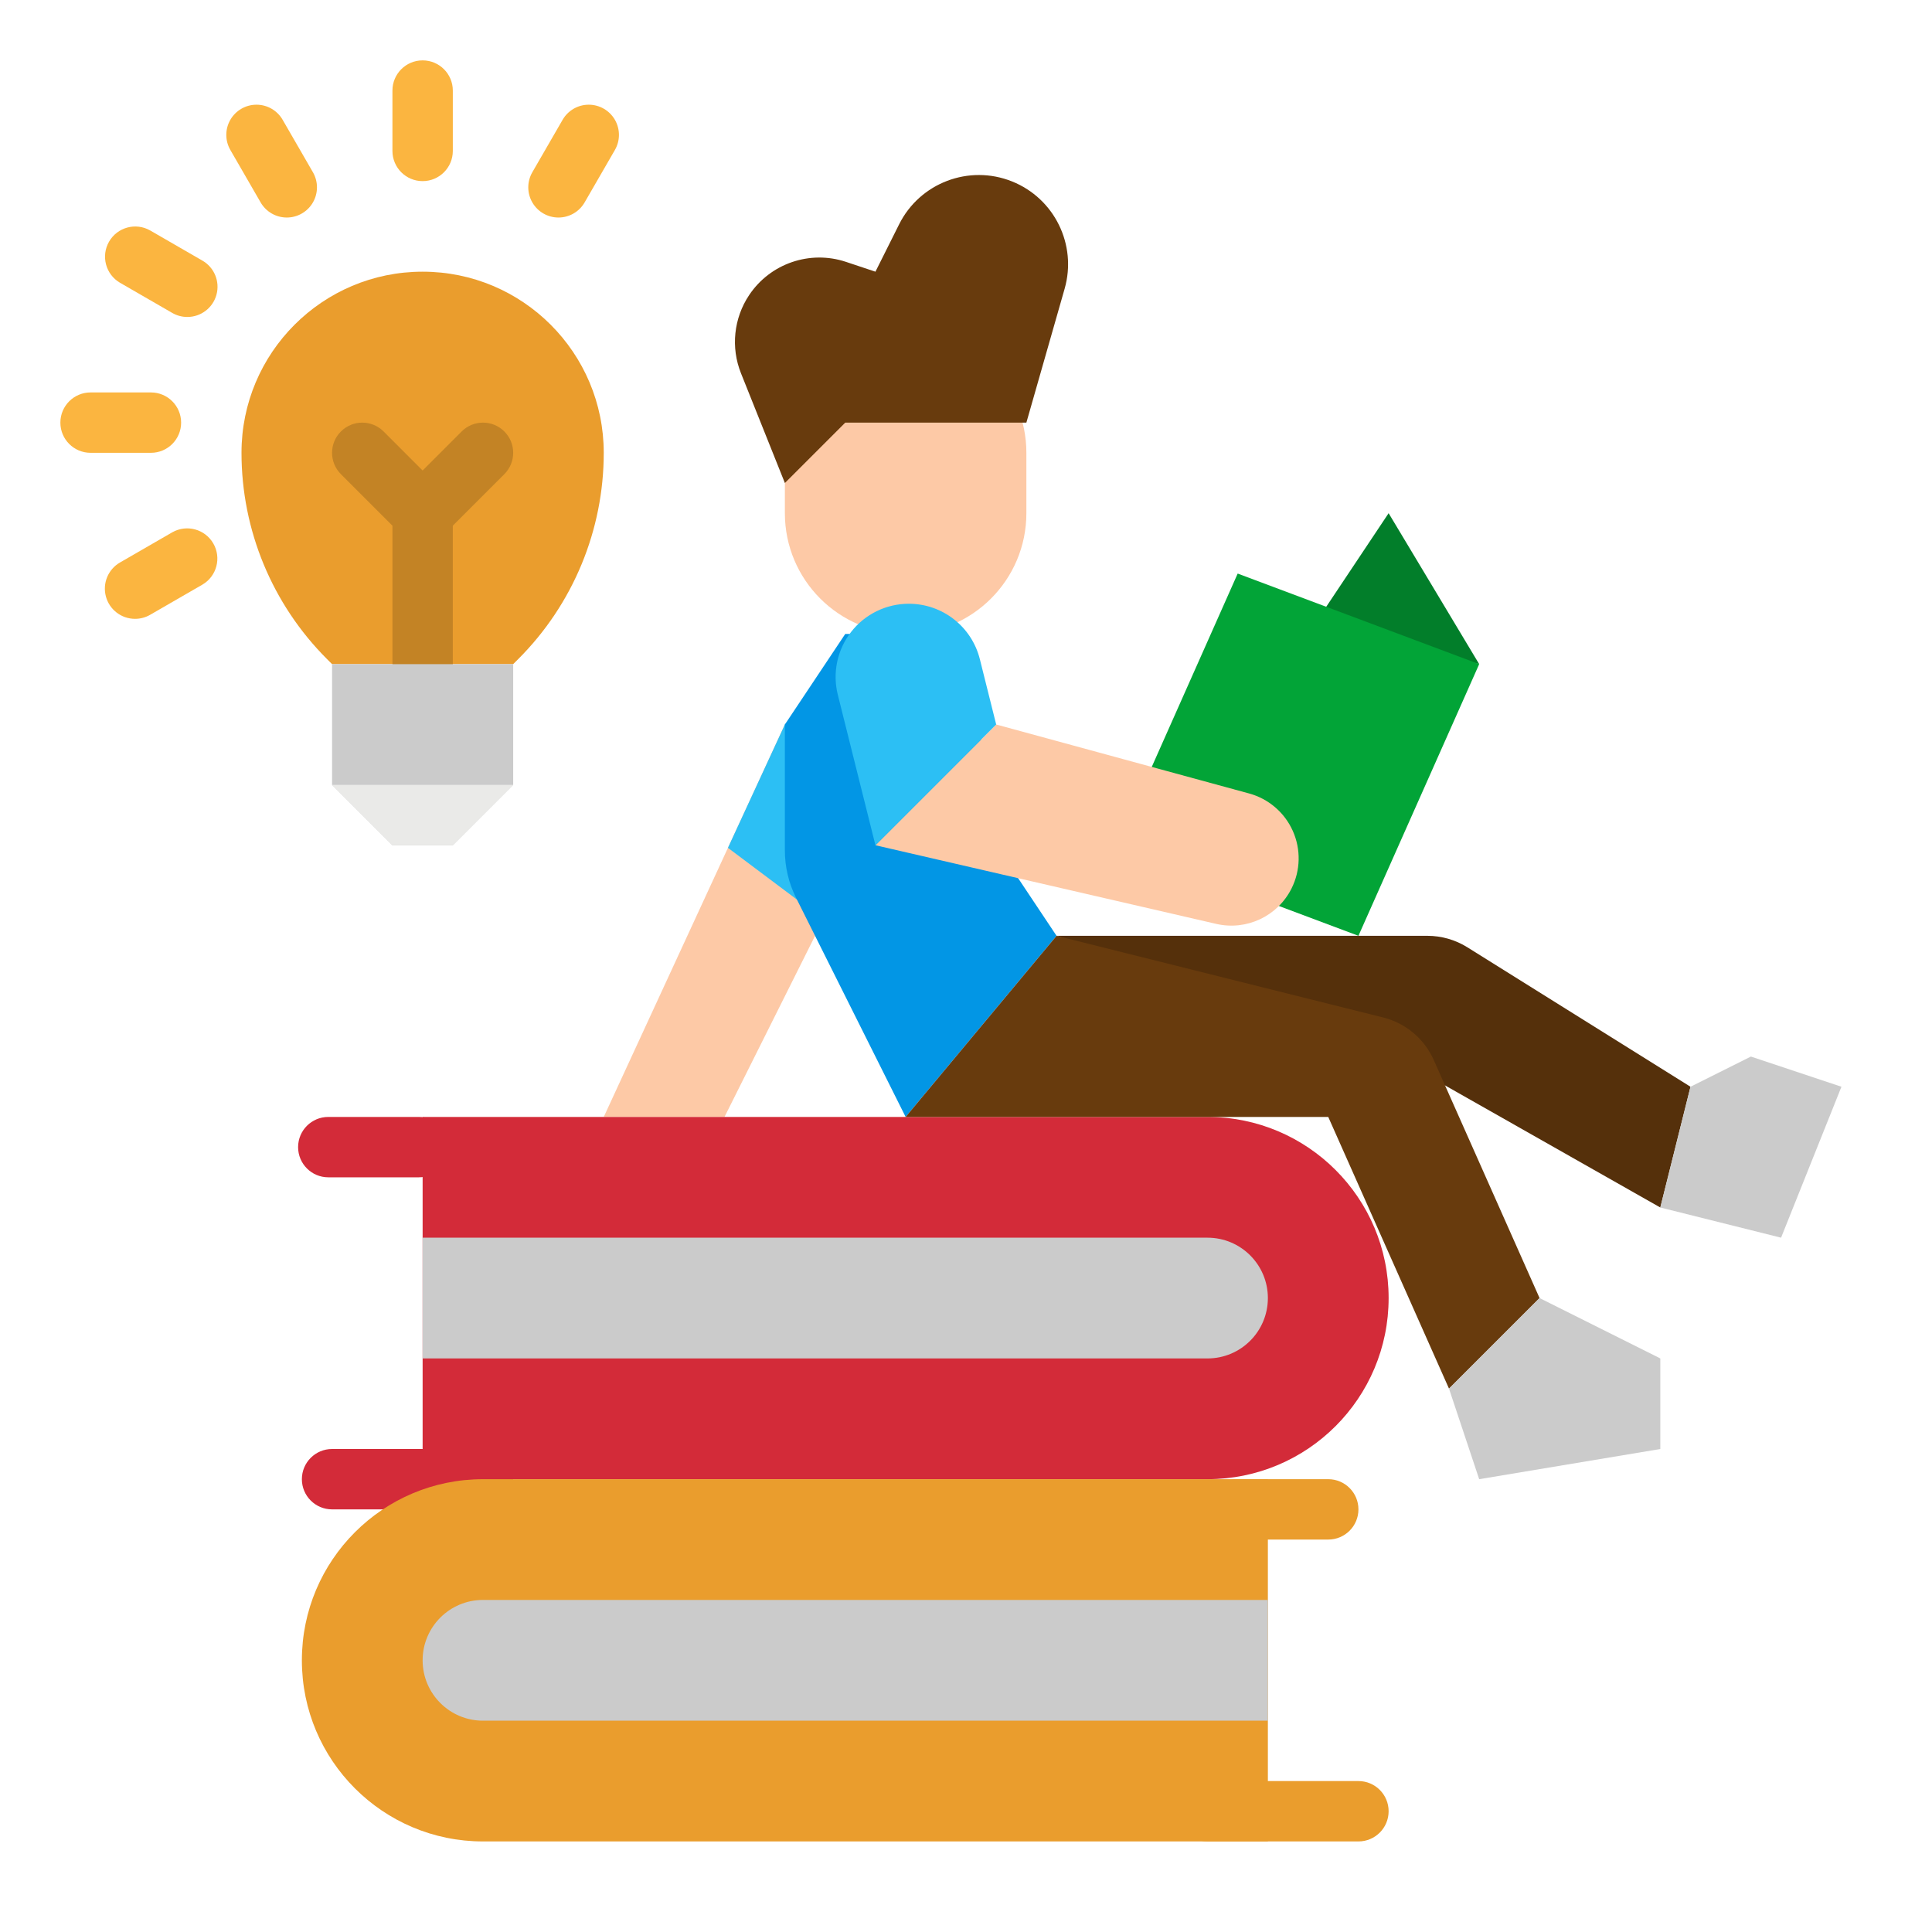
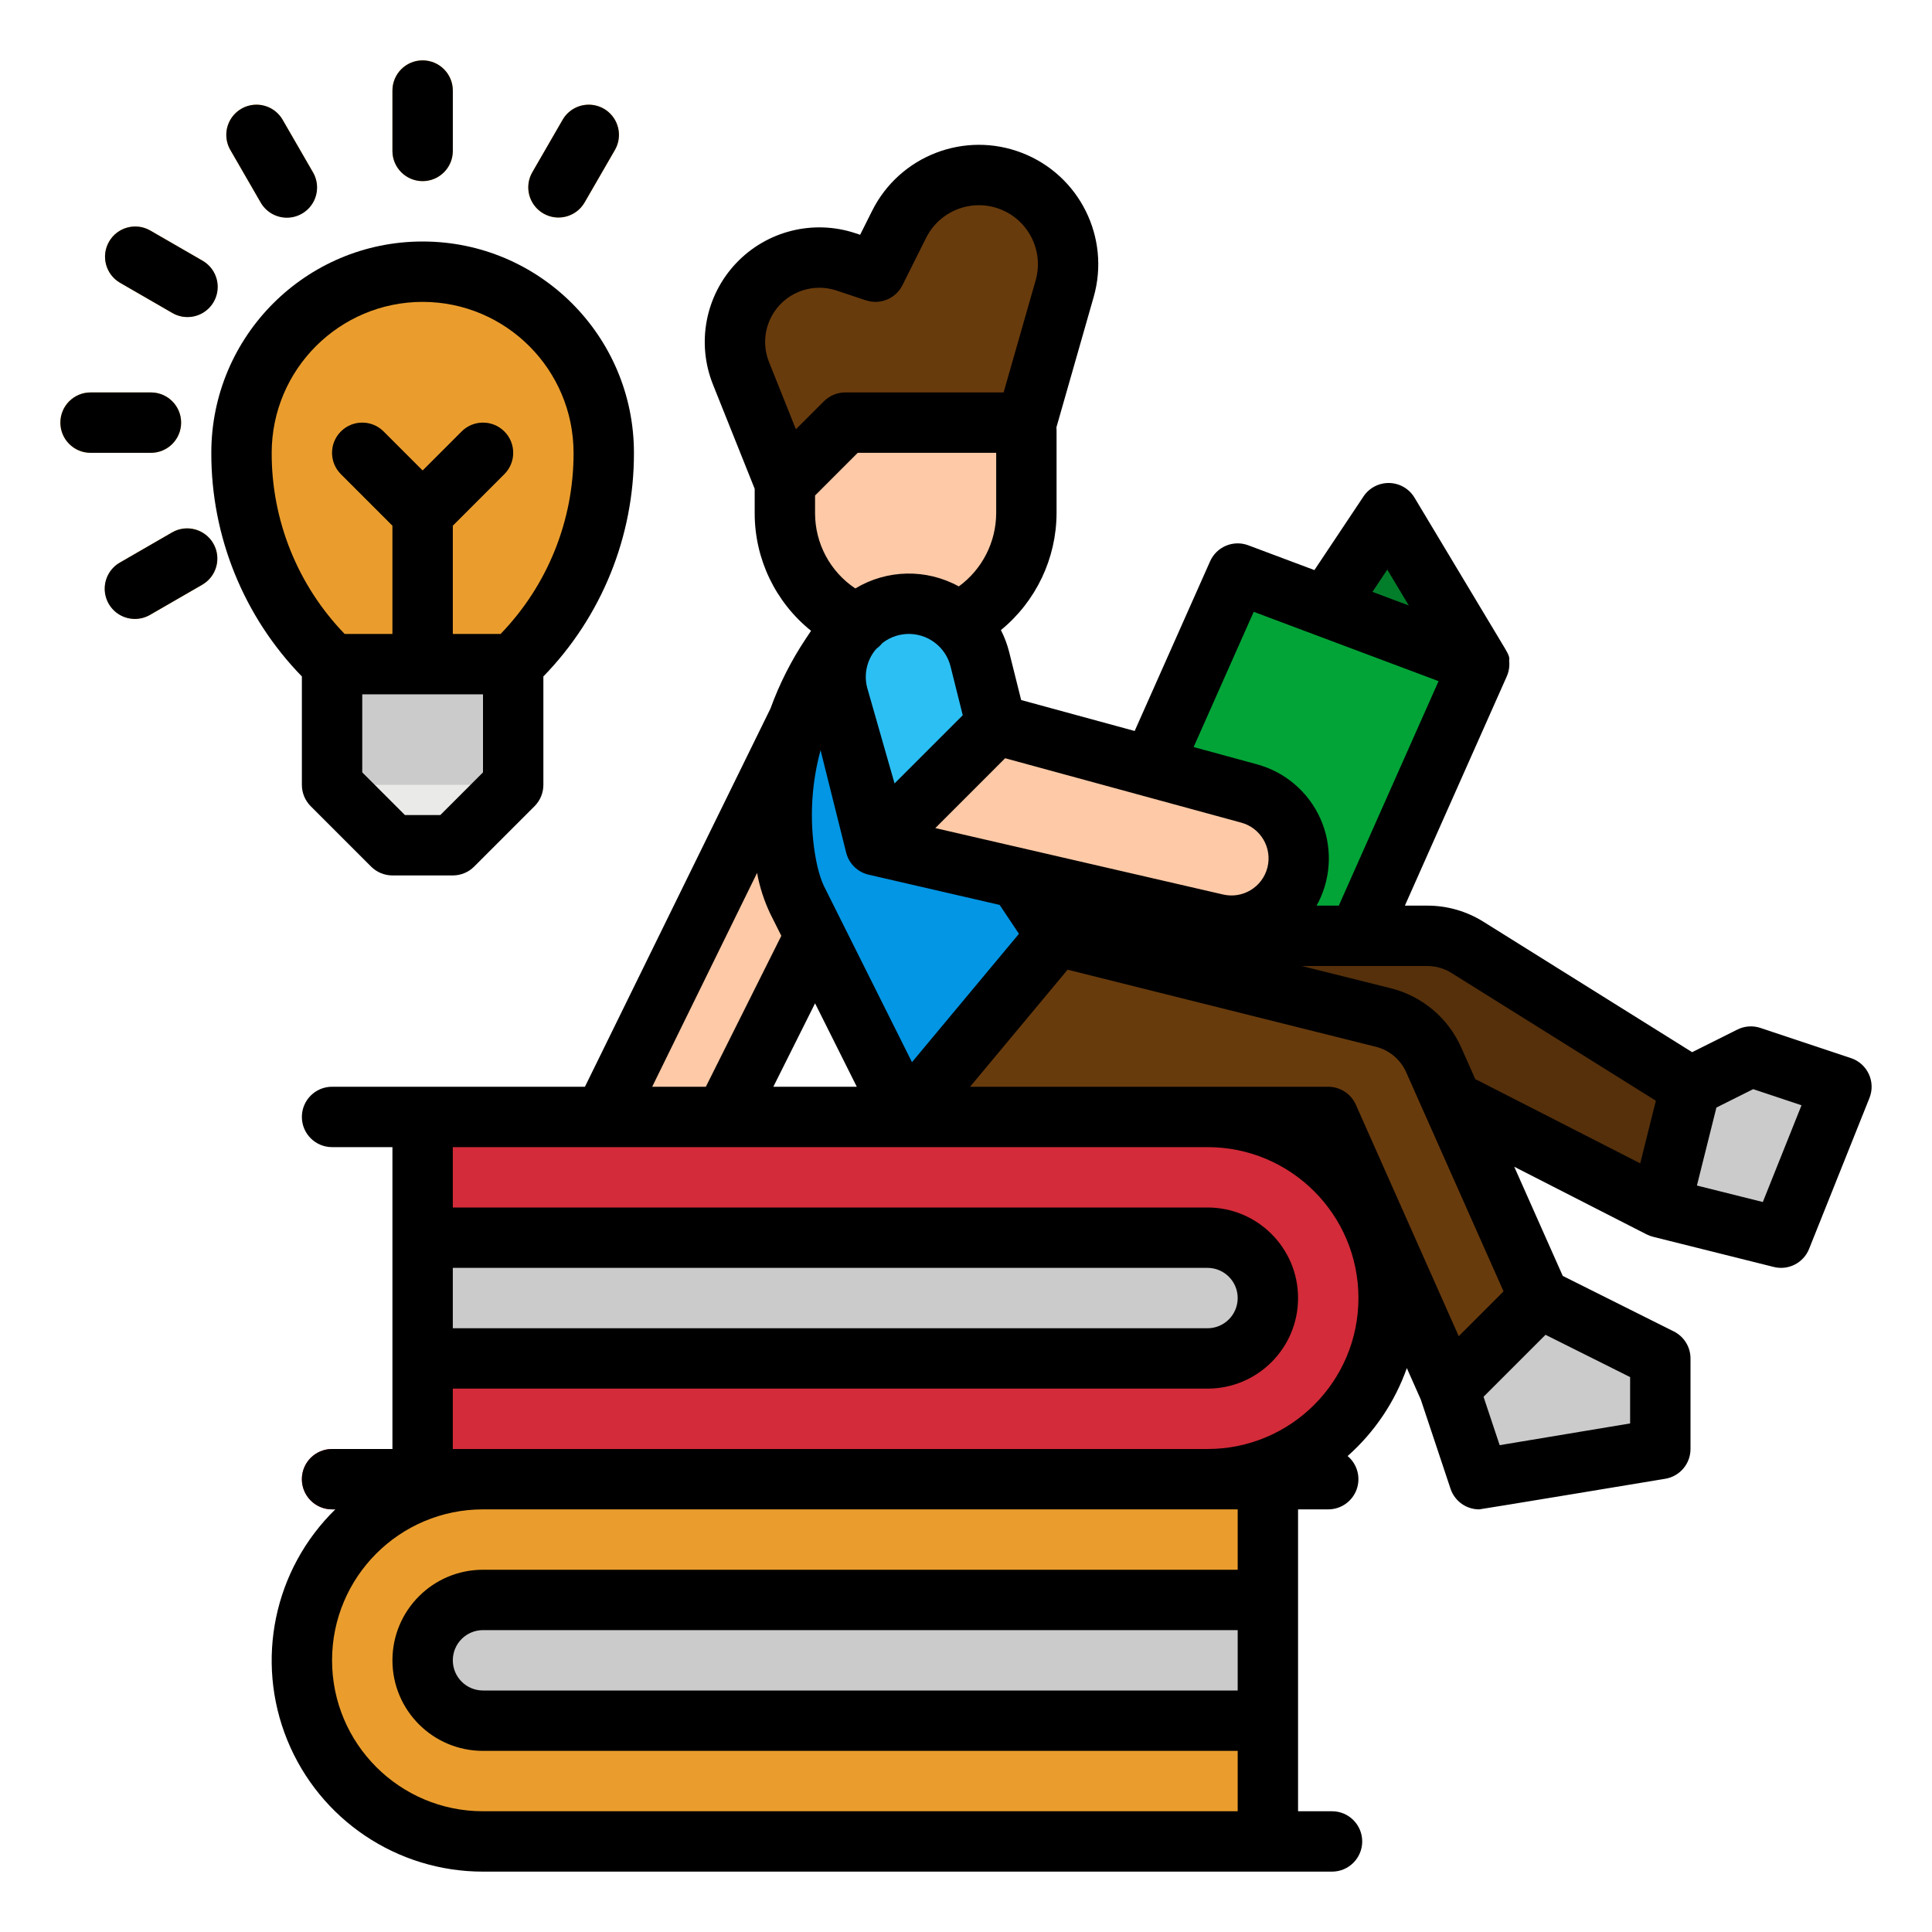
<svg xmlns="http://www.w3.org/2000/svg" height="512" viewBox="0 0 512 512" width="512">
-   <g id="flat">
-     <path d="m360 488h-40a8 8 0 0 1 0-16h40a8 8 0 0 1 0 16z" fill="#ea9d2d" />
-     <path d="m352 408h-24a8 8 0 0 1 0-16h24a8 8 0 0 1 0 16z" fill="#ea9d2d" />
+   <g id="filled_outline" data-name="filled outline">
    <path d="m280 248h98.264a20 20 0 0 1 10.6 3.04l59.136 36.96-8 32-57.044-32.35-18.956-12.397z" fill="#55300b" />
    <path d="m348.838 164.744 19.162-28.744 24 40z" fill="#027e2a" />
    <path d="m328 152 64 24-32 72-64-24z" fill="#02a437" />
    <path d="m208 192-48 104h32l24-48z" fill="#fdc9a6" />
    <path d="m192.914 224.686 31.086 23.314 16-24-24-40-8 8z" fill="#2cbff4" />
    <path d="m112 296h208a48 48 0 0 1 48 48 48 48 0 0 1 -48 48h-208a0 0 0 0 1 0 0v-96a0 0 0 0 1 0 0z" fill="#d32b39" />
    <rect fill="#fdc9a6" height="80" rx="32" width="64" x="208" y="88" />
    <path d="m272 112h-48l-16 16-11.631-29.078a22.362 22.362 0 0 1 2.156-20.71 22.363 22.363 0 0 1 25.675-8.812l7.8 2.6 6.274-12.549a23.634 23.634 0 0 1 29.917-11.374 23.635 23.635 0 0 1 13.948 28.437z" fill="#683b0d" />
    <path d="m224 168-16 24v33.39a28 28 0 0 0 2.956 12.522l29.044 58.088 40-48-16-24-8-56z" fill="#0296e5" />
    <path d="m232 224 90.325 20.844a17.822 17.822 0 0 0 19.951-9.4 17.825 17.825 0 0 0 -11.253-25.168l-67.023-18.276z" fill="#fdc9a6" />
    <path d="m264 192-4.326-17.3a19.4 19.4 0 0 0 -18.823-14.7 19.4 19.4 0 0 0 -18.824 24.109l9.973 39.891z" fill="#2cbff4" />
    <path d="m280 248 86.536 21.634a20 20 0 0 1 13.426 11.28l28.038 63.086-24 24-32-72h-112z" fill="#683b0d" />
    <path d="m448 288 16-8 24 8-16 40-32-8z" fill="#cbcbcb" />
    <path d="m408 344 32 16v24l-48 8-8-24z" fill="#cbcbcb" />
-     <path d="m111 312h-24a8 8 0 0 1 0-16h24a8 8 0 0 1 0 16z" fill="#d32b39" />
    <path d="m128 400h-40a8 8 0 0 1 0-16h40a8 8 0 0 1 0 16z" fill="#d32b39" />
    <path d="m112 328h208a16 16 0 0 1 16 16 16 16 0 0 1 -16 16h-208z" fill="#cbcbcb" />
    <path d="m80 392h208a48 48 0 0 1 48 48 48 48 0 0 1 -48 48h-208a0 0 0 0 1 0 0v-96a0 0 0 0 1 0 0z" fill="#ea9d2d" transform="matrix(-1 0 0 -1 416 880)" />
    <path d="m336 424h-208a16 16 0 0 0 -16 16 16 16 0 0 0 16 16h208z" fill="#cbcbcb" />
    <path d="m137.373 174.627-1.373 1.373h-48l-1.373-1.373a77.254 77.254 0 0 1 -22.627-54.627 48 48 0 0 1 48-48 48 48 0 0 1 48 48 77.254 77.254 0 0 1 -22.627 54.627z" fill="#ea9d2d" />
    <path d="m133.657 114.343a8 8 0 0 0 -11.314 0l-10.343 10.344-10.343-10.344a8 8 0 0 0 -11.314 11.314l13.657 13.657v36.686a8 8 0 0 0 16 0v-36.686l13.657-13.657a8 8 0 0 0 0-11.314z" fill="#c38325" />
    <g fill="#fbb540">
      <path d="m112 48a8 8 0 0 1 -8-8v-16a8 8 0 0 1 16 0v16a8 8 0 0 1 -8 8z" />
      <path d="m76.008 57.647a8 8 0 0 1 -6.936-4l-8-13.856a8 8 0 1 1 13.856-8l8 13.856a8 8 0 0 1 -6.92 12z" />
      <path d="m49.639 84a7.957 7.957 0 0 1 -3.993-1.073l-13.856-8a8 8 0 0 1 8-13.856l13.856 8a8 8 0 0 1 -4.007 14.929z" />
      <path d="m40 120h-16a8 8 0 0 1 0-16h16a8 8 0 0 1 0 16z" />
      <path d="m35.8 164a8 8 0 0 1 -4.008-14.929l13.856-8a8 8 0 0 1 8 13.856l-13.856 8a7.969 7.969 0 0 1 -3.992 1.073z" />
      <path d="m147.992 57.647a8 8 0 0 1 -6.92-12l8-13.856a8 8 0 1 1 13.856 8l-8 13.856a8 8 0 0 1 -6.936 4z" />
    </g>
    <path d="m136 208-16 16h-16l-16-16v-32h48z" fill="#cbcbcb" />
    <path d="m88 208h48l-16 16h-16z" fill="#eaeae8" />
+     <path d="m495.258 284.634a8 8 0 0 0 -4.728-4.223l-24-8a7.992 7.992 0 0 0 -6.108.434l-11.986 5.993-55.336-34.582a27.973 27.973 0 0 0 -14.836-4.256h-5.954l27-60.751a8 8 0 0 0 .625-4.194c.2-.684-.126-1.588-1.076-3.171l-24-40a8 8 0 0 0 -13.516-.322l-13.011 19.518-17.523-6.571a8 8 0 0 0 -10.12 4.242l-19.989 44.967-30.079-8.2-3.19-12.758a27.5 27.5 0 0 0 -2.179-5.781 40.216 40.216 0 0 0 14.748-30.979v-22c0-.252-.015-.5-.038-.747l9.869-34.541a31.634 31.634 0 0 0 -58.712-22.838l-3.172 6.342-1.214-.4a30.363 30.363 0 0 0 -37.792 40.082l11.059 27.643v6.459a39.919 39.919 0 0 0 14.939 31.168l-1.44 2.161a86.314 86.314 0 0 0 -9.315 18.439l-49.171 100.232h-67.013a8 8 0 0 0 0 16h16v80h-16a8 8 0 0 0 0 16h.862a55.963 55.963 0 0 0 39.138 96h225a8 8 0 0 0 0-16h-9v-80h8a8 8 0 0 0 5.134-14.132 56.171 56.171 0 0 0 15.692-23.311l3.7 8.336 7.879 23.637a8 8 0 0 0 7.595 5.47c.436 0 49.32-8.11 49.32-8.11a8 8 0 0 0 6.68-7.89v-24a8 8 0 0 0 -4.422-7.155l-29.433-14.717-12.855-28.928 35.069 17.92s.009 0 .013 0a7.979 7.979 0 0 0 1.688.637l32 8a7.994 7.994 0 0 0 9.368-4.79l16-40a8 8 0 0 0 -.17-6.333zm-127.613-133.678 5.7 9.505-9.632-3.612zm-35.4 11.181 48.992 18.372-26.437 59.491h-5.9c.18-.323.365-.642.532-.975a25.825 25.825 0 0 0 -16.3-36.464l-16.807-4.584zm66.209 180.091-11.874 11.878-27.269-61.355a8 8 0 0 0 -7.311-4.751h-94.92l25.851-31.021 81.669 20.421a11.923 11.923 0 0 1 8.055 6.767zm-182.454-210.914 11.313-11.314h36.687v16a24.138 24.138 0 0 1 -9.906 19.406 27.451 27.451 0 0 0 -27.427.542 23.954 23.954 0 0 1 -10.667-19.948zm112.919 86.686a9.824 9.824 0 0 1 -4.795 19.051l-76.261-17.6 18.511-18.512zm-110.449 17.05c-.861-1.72-2.044-5-2.795-10.842a65.561 65.561 0 0 1 1.782-25.4l6.782 27.128c.011.043.026.07.037.111s.019.1.034.155a8 8 0 0 0 5.89 5.598l34.723 8.013 5.106 7.659-28.345 34.014zm18.593-27.427-7.275-25.455a11.337 11.337 0 0 1 2.075-9.783c.131-.168.279-.317.418-.477a7.95 7.95 0 0 0 1.53-1.472 11.4 11.4 0 0 1 14.73.544c.03.026.057.057.088.083a11.378 11.378 0 0 1 3.284 5.574l3.227 12.909zm-10.007 80.377h-22.112l11.056-22.112zm-21.874-205.351a14.379 14.379 0 0 1 16.492-5.658l7.8 2.6a8 8 0 0 0 9.685-4.011l6.275-12.549a15.634 15.634 0 0 1 29.016 11.287l-8.484 29.682h-41.966a8 8 0 0 0 -5.657 2.343l-7.421 7.421-7.122-17.813a14.362 14.362 0 0 1 1.382-13.302zm-4.548 148.684a43.115 43.115 0 0 0 3.524 10.872l2.9 5.795-20 40h-14.223zm-80.634 104.667h200a8 8 0 0 1 0 16h-200zm208 112h-200a8 8 0 0 1 0-16h200zm0-32h-200a24 24 0 0 0 0 48h200v16h-200a40 40 0 0 1 0-80h200zm-8-32h-200v-16h200a24 24 0 0 0 0-48h-200v-16h200a40 40 0 0 1 0 80zm112-6.777-34.572 5.762-4.275-12.824 16.427-16.427 22.42 11.21zm-44.728-99.558a27.828 27.828 0 0 0 -18.8-15.792l-23.487-5.873h33.279a11.988 11.988 0 0 1 6.36 1.824l54.2 33.878-4.148 16.6-43.039-21.992c-.217-.111-.438-.207-.66-.3zm79.894 40.88-17.466-4.366 5.168-20.669 9.745-4.873 12.807 4.269z" />
+     <path d="m82.343 213.657 16 16a8 8 0 0 0 5.657 2.343h16a8 8 0 0 0 5.657-2.343l16-16a8 8 0 0 0 2.343-5.657v-28.734a84.664 84.664 0 0 0 24-59.266 56 56 0 0 0 -112 0 84.664 84.664 0 0 0 24 59.266v28.734a8 8 0 0 0 2.343 5.657zm45.657-8.97-11.313 11.313h-9.374l-11.313-11.313v-20.687h32zm-16-124.687a40.045 40.045 0 0 1 40 40 68.78 68.78 0 0 1 -19.332 48h-12.668v-28.686l13.657-13.657a8 8 0 0 0 -11.314-11.314l-10.343 10.344-10.343-10.344a8 8 0 0 0 -11.314 11.314l13.657 13.657v28.686h-12.668a68.78 68.78 0 0 1 -19.332-48 40.045 40.045 0 0 1 40-40z" />
+     <path d="m112 48a8 8 0 0 0 8-8v-16a8 8 0 0 0 -16 0v16a8 8 0 0 0 8 8z" />
+     <path d="m69.072 53.646a8 8 0 1 0 13.856-8l-8-13.856a8 8 0 1 0 -13.856 8z" />
+     <path d="m31.79 74.928 13.856 8a8 8 0 1 0 8-13.856l-13.856-8a8 8 0 0 0 -8 13.856z" />
+     <path d="m48 112a8 8 0 0 0 -8-8h-16a8 8 0 0 0 0 16h16a8 8 0 0 0 8-8z" />
+     <path d="m45.646 141.072-13.856 8a8 8 0 1 0 8 13.856l13.856-8a8 8 0 0 0 -8-13.856z" />
+     <path d="m144 56.574a8 8 0 0 0 10.928-2.928l8-13.856a8 8 0 1 0 -13.856-8l-8 13.856a8 8 0 0 0 2.928 10.928z" />
  </g>
</svg>
